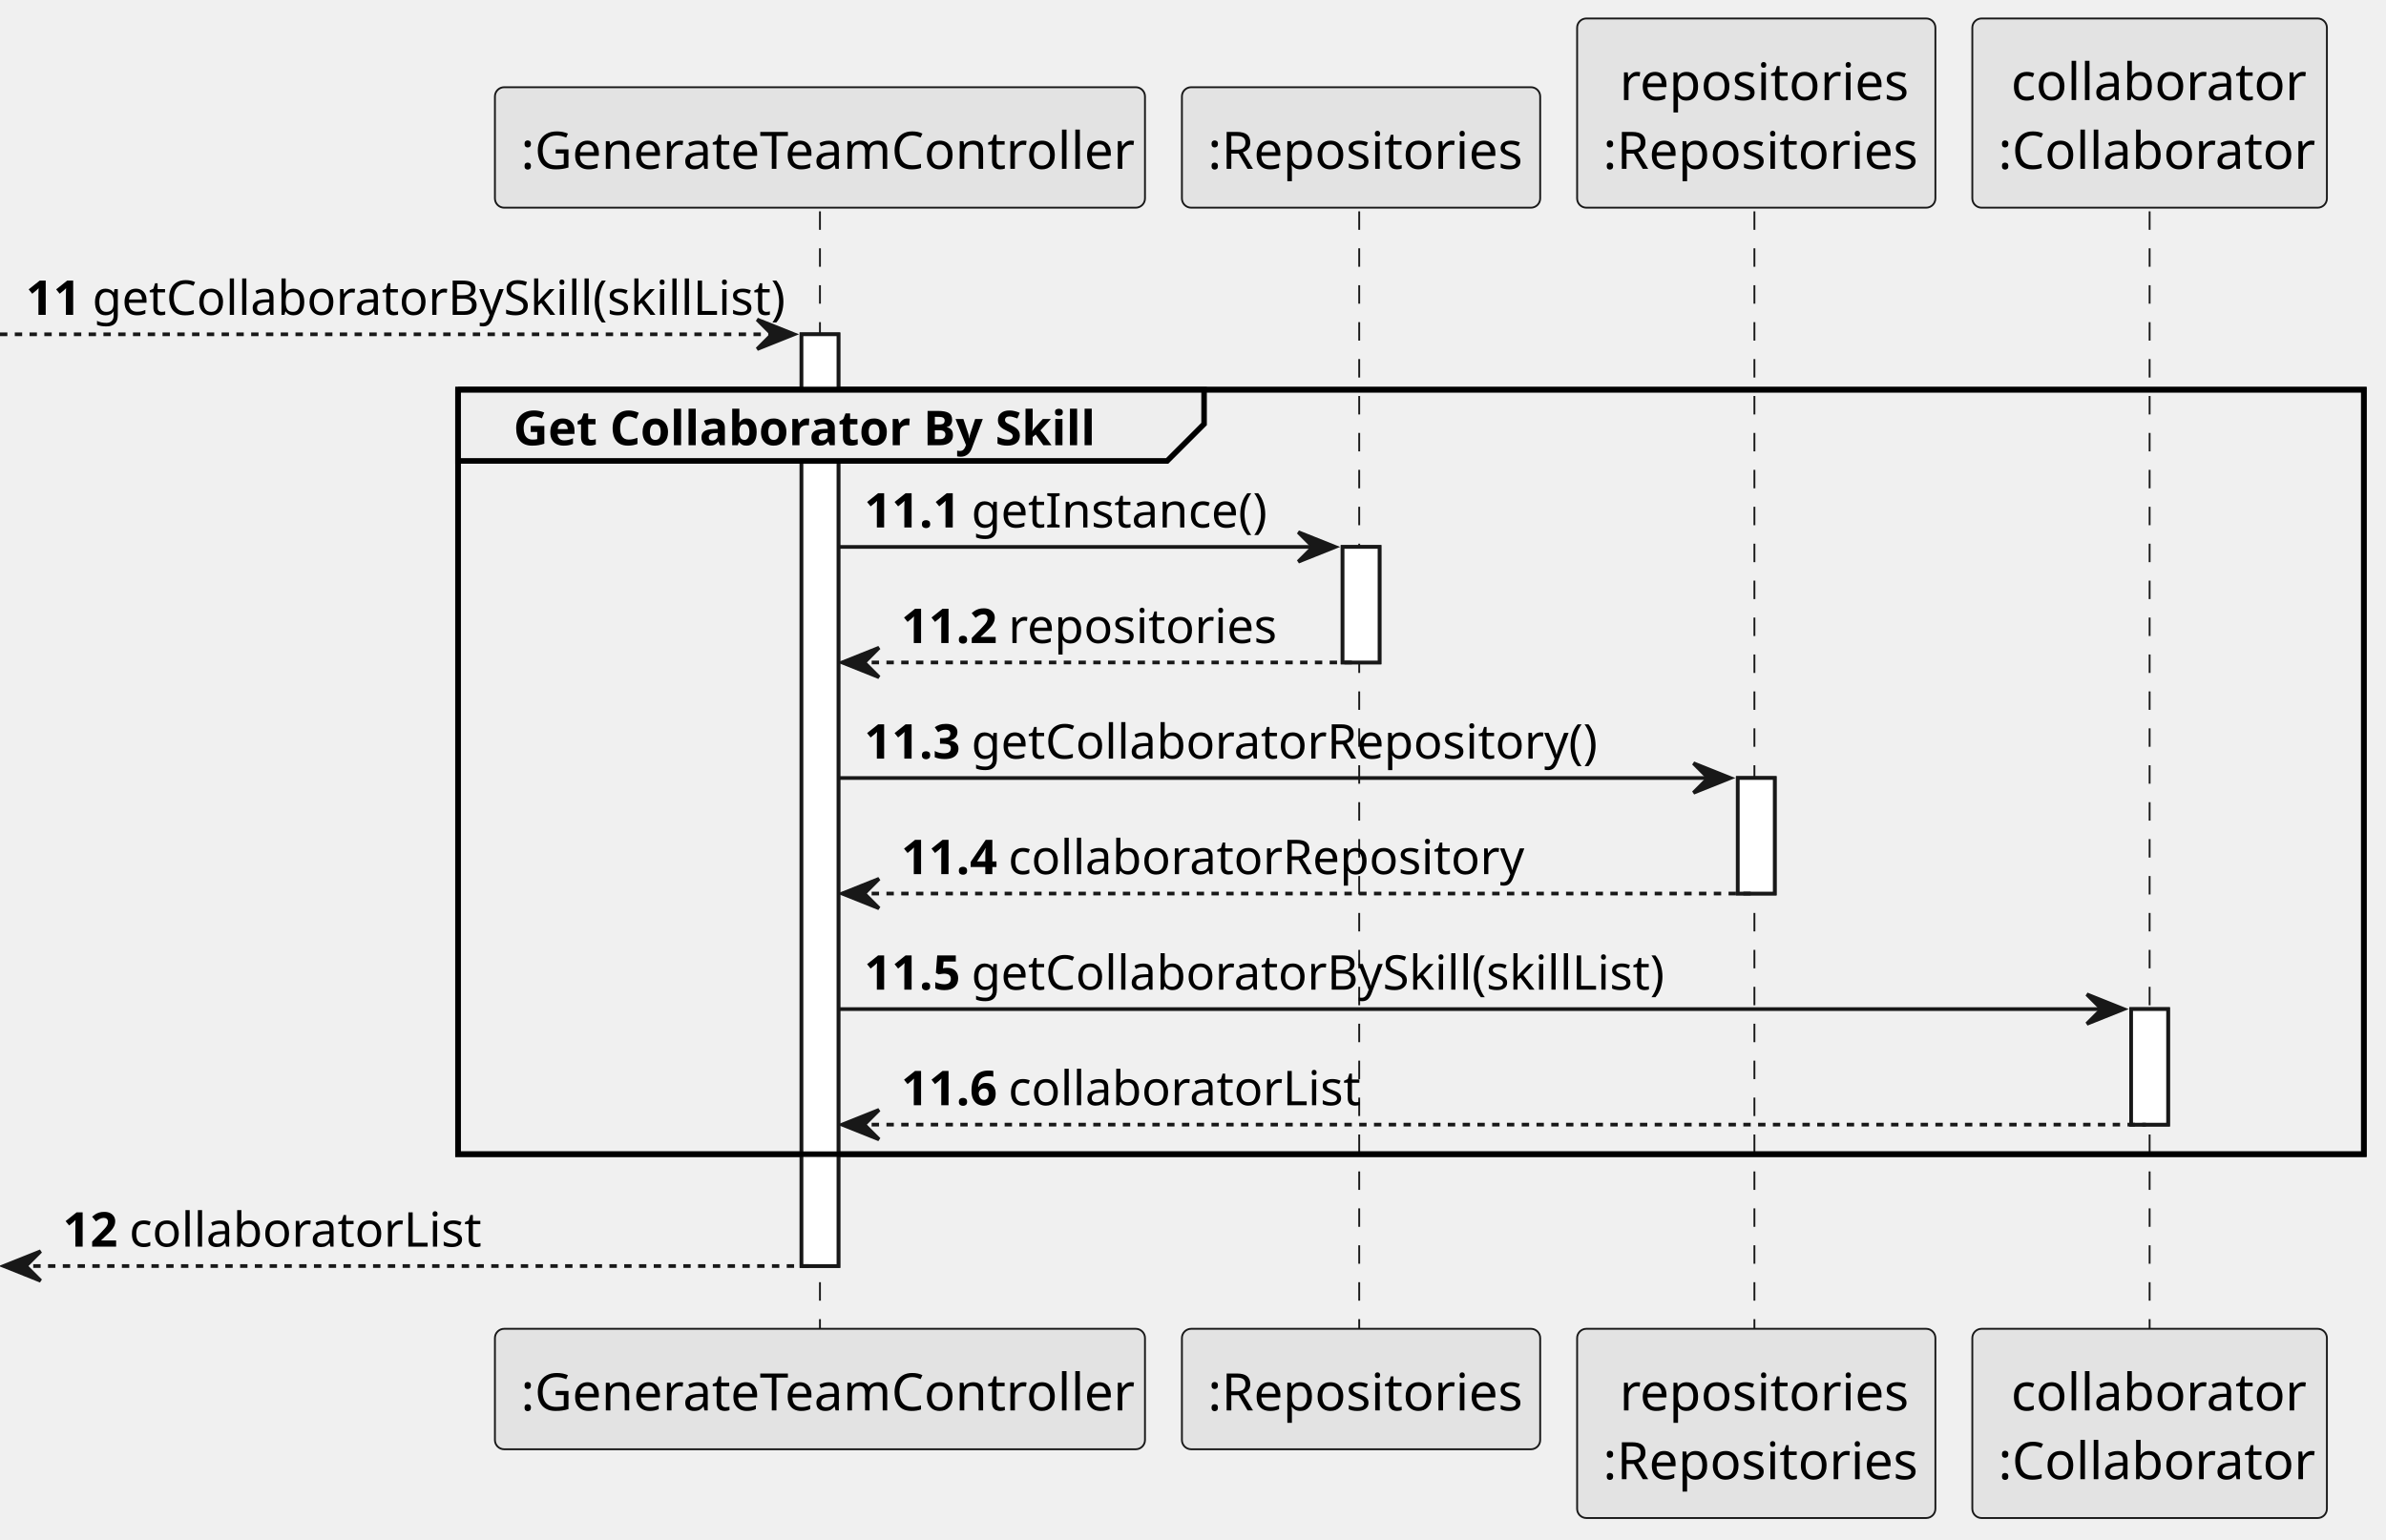
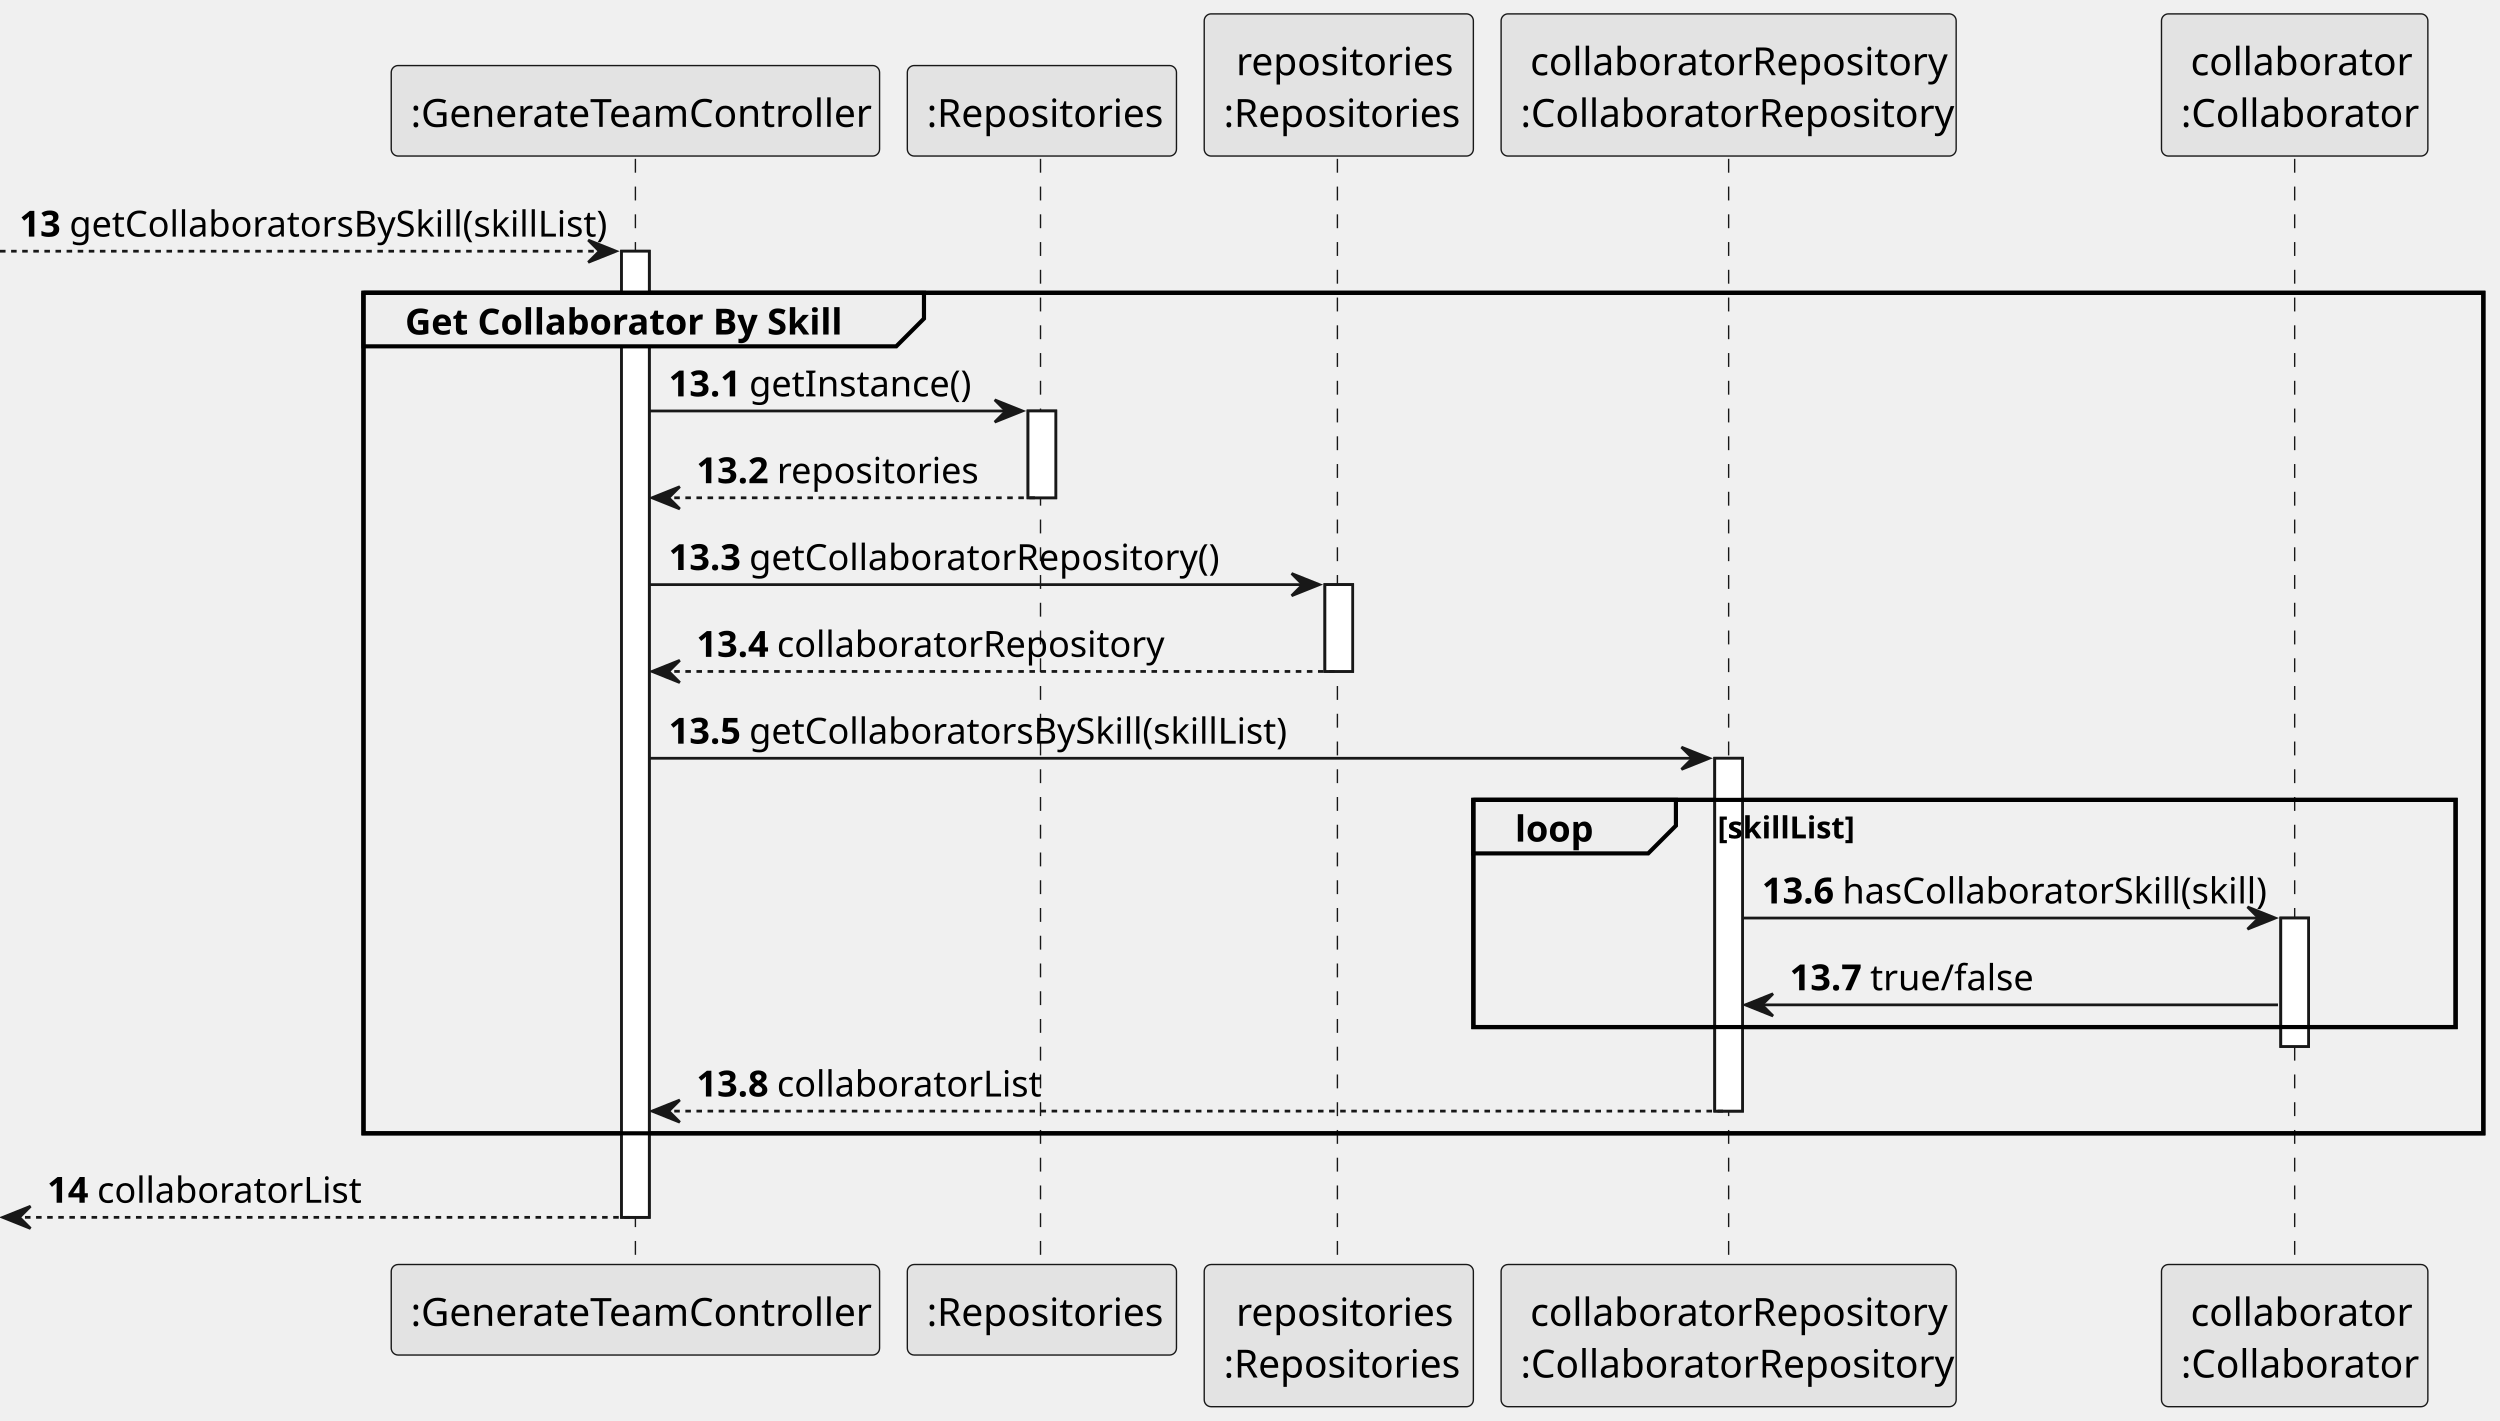
- <svg xmlns="http://www.w3.org/2000/svg" contentStyleType="text/css" height="417px" preserveAspectRatio="none" style="width:646px;height:417px;background:#FFFFFF;" version="1.1" viewBox="0 0 646 417" width="646px" zoomAndPan="magnify">
+ <svg xmlns="http://www.w3.org/2000/svg" contentStyleType="text/css" height="512px" preserveAspectRatio="none" style="width:901px;height:512px;background:#FFFFFF;" version="1.1" viewBox="0 0 901 512" width="901px" zoomAndPan="magnify">
  <defs />
  <g>
-     <rect fill="#FFFFFF" height="252.328" style="stroke:#181818;stroke-width:1.0;" width="10" x="217" y="90.533" />
-     <rect fill="#FFFFFF" height="31.291" style="stroke:#181818;stroke-width:1.0;" width="10" x="363.5" y="148.115" />
-     <rect fill="#FFFFFF" height="31.291" style="stroke:#181818;stroke-width:1.0;" width="10" x="470.5" y="210.697" />
-     <rect fill="#FFFFFF" height="31.291" style="stroke:#181818;stroke-width:1.0;" width="10" x="577" y="273.279" />
-     <rect fill="none" height="207.037" style="stroke:#000000;stroke-width:1.5;" width="516" x="124" y="105.533" />
-     <line style="stroke:#181818;stroke-width:0.5;stroke-dasharray:5.0,5.0;" x1="222" x2="222" y1="57.242" y2="360.861" />
-     <line style="stroke:#181818;stroke-width:0.5;stroke-dasharray:5.0,5.0;" x1="368" x2="368" y1="57.242" y2="360.861" />
-     <line style="stroke:#181818;stroke-width:0.5;stroke-dasharray:5.0,5.0;" x1="475" x2="475" y1="57.242" y2="360.861" />
-     <line style="stroke:#181818;stroke-width:0.5;stroke-dasharray:5.0,5.0;" x1="582" x2="582" y1="57.242" y2="360.861" />
-     <rect fill="#E3E3E3" height="32.621" rx="2.5" ry="2.5" style="stroke:#181818;stroke-width:0.5;" width="176" x="134" y="23.621" />
-     <text fill="#000000" font-family="sans-serif" font-size="14" lengthAdjust="spacing" textLength="162" x="141" y="45.728">:GenerateTeamController</text>
-     <rect fill="#E3E3E3" height="32.621" rx="2.5" ry="2.5" style="stroke:#181818;stroke-width:0.5;" width="176" x="134" y="359.861" />
-     <text fill="#000000" font-family="sans-serif" font-size="14" lengthAdjust="spacing" textLength="162" x="141" y="381.969">:GenerateTeamController</text>
-     <rect fill="#E3E3E3" height="32.621" rx="2.5" ry="2.5" style="stroke:#181818;stroke-width:0.5;" width="97" x="320" y="23.621" />
-     <text fill="#000000" font-family="sans-serif" font-size="14" lengthAdjust="spacing" textLength="83" x="327" y="45.728">:Repositories</text>
-     <rect fill="#E3E3E3" height="32.621" rx="2.5" ry="2.5" style="stroke:#181818;stroke-width:0.5;" width="97" x="320" y="359.861" />
-     <text fill="#000000" font-family="sans-serif" font-size="14" lengthAdjust="spacing" textLength="83" x="327" y="381.969">:Repositories</text>
-     <rect fill="#E3E3E3" height="51.242" rx="2.5" ry="2.5" style="stroke:#181818;stroke-width:0.5;" width="97" x="427" y="5" />
-     <text fill="#000000" font-family="sans-serif" font-size="14" lengthAdjust="spacing" textLength="74" x="438.5" y="27.107">repositories</text>
-     <text fill="#000000" font-family="sans-serif" font-size="14" lengthAdjust="spacing" textLength="83" x="434" y="45.728">:Repositories</text>
-     <rect fill="#E3E3E3" height="51.242" rx="2.5" ry="2.5" style="stroke:#181818;stroke-width:0.5;" width="97" x="427" y="359.861" />
-     <text fill="#000000" font-family="sans-serif" font-size="14" lengthAdjust="spacing" textLength="74" x="438.5" y="381.969">repositories</text>
-     <text fill="#000000" font-family="sans-serif" font-size="14" lengthAdjust="spacing" textLength="83" x="434" y="400.59">:Repositories</text>
-     <rect fill="#E3E3E3" height="51.242" rx="2.5" ry="2.5" style="stroke:#181818;stroke-width:0.5;" width="96" x="534" y="5" />
-     <text fill="#000000" font-family="sans-serif" font-size="14" lengthAdjust="spacing" textLength="75" x="544.5" y="27.107">collaborator</text>
-     <text fill="#000000" font-family="sans-serif" font-size="14" lengthAdjust="spacing" textLength="82" x="541" y="45.728">:Collaborator</text>
-     <rect fill="#E3E3E3" height="51.242" rx="2.5" ry="2.5" style="stroke:#181818;stroke-width:0.5;" width="96" x="534" y="359.861" />
-     <text fill="#000000" font-family="sans-serif" font-size="14" lengthAdjust="spacing" textLength="75" x="544.5" y="381.969">collaborator</text>
-     <text fill="#000000" font-family="sans-serif" font-size="14" lengthAdjust="spacing" textLength="82" x="541" y="400.59">:Collaborator</text>
-     <rect fill="#FFFFFF" height="252.328" style="stroke:#181818;stroke-width:1.0;" width="10" x="217" y="90.533" />
-     <rect fill="#FFFFFF" height="31.291" style="stroke:#181818;stroke-width:1.0;" width="10" x="363.5" y="148.115" />
-     <rect fill="#FFFFFF" height="31.291" style="stroke:#181818;stroke-width:1.0;" width="10" x="470.5" y="210.697" />
-     <rect fill="#FFFFFF" height="31.291" style="stroke:#181818;stroke-width:1.0;" width="10" x="577" y="273.279" />
-     <polygon fill="#181818" points="205,86.533,215,90.533,205,94.533,209,90.533" style="stroke:#181818;stroke-width:1.0;" />
-     <line style="stroke:#181818;stroke-width:1.0;stroke-dasharray:2.0,2.0;" x1="0" x2="211" y1="90.533" y2="90.533" />
-     <text fill="#000000" font-family="sans-serif" font-size="13" font-weight="bold" lengthAdjust="spacing" textLength="14" x="7" y="85.27">11</text>
-     <text fill="#000000" font-family="sans-serif" font-size="13" lengthAdjust="spacing" textLength="180" x="25" y="85.27">getCollaboratorBySkill(skillList)</text>
-     <path d="M124,105.533 L326,105.533 L326,114.824 L316,124.824 L124,124.824 L124,105.533 " fill="#EEEEEE" style="stroke:#000000;stroke-width:1.5;" />
-     <rect fill="none" height="207.037" style="stroke:#000000;stroke-width:1.5;" width="516" x="124" y="105.533" />
-     <text fill="#000000" font-family="sans-serif" font-size="13" font-weight="bold" lengthAdjust="spacing" textLength="157" x="139" y="120.561">Get Collaborator By Skill</text>
-     <polygon fill="#181818" points="351.5,144.115,361.5,148.115,351.5,152.115,355.5,148.115" style="stroke:#181818;stroke-width:1.0;" />
-     <line style="stroke:#181818;stroke-width:1.0;" x1="227" x2="357.5" y1="148.115" y2="148.115" />
-     <text fill="#000000" font-family="sans-serif" font-size="13" font-weight="bold" lengthAdjust="spacing" textLength="25" x="234" y="142.852">11.1</text>
-     <text fill="#000000" font-family="sans-serif" font-size="13" lengthAdjust="spacing" textLength="75" x="263" y="142.852">getInstance()</text>
-     <polygon fill="#181818" points="238,175.406,228,179.406,238,183.406,234,179.406" style="stroke:#181818;stroke-width:1.0;" />
-     <line style="stroke:#181818;stroke-width:1.0;stroke-dasharray:2.0,2.0;" x1="232" x2="367.5" y1="179.406" y2="179.406" />
-     <text fill="#000000" font-family="sans-serif" font-size="13" font-weight="bold" lengthAdjust="spacing" textLength="25" x="244" y="174.144">11.2</text>
-     <text fill="#000000" font-family="sans-serif" font-size="13" lengthAdjust="spacing" textLength="67" x="273" y="174.144">repositories</text>
-     <polygon fill="#181818" points="458.5,206.697,468.5,210.697,458.5,214.697,462.5,210.697" style="stroke:#181818;stroke-width:1.0;" />
-     <line style="stroke:#181818;stroke-width:1.0;" x1="227" x2="464.5" y1="210.697" y2="210.697" />
-     <text fill="#000000" font-family="sans-serif" font-size="13" font-weight="bold" lengthAdjust="spacing" textLength="25" x="234" y="205.435">11.3</text>
-     <text fill="#000000" font-family="sans-serif" font-size="13" lengthAdjust="spacing" textLength="157" x="263" y="205.435">getCollaboratorRepository()</text>
-     <polygon fill="#181818" points="238,237.988,228,241.988,238,245.988,234,241.988" style="stroke:#181818;stroke-width:1.0;" />
-     <line style="stroke:#181818;stroke-width:1.0;stroke-dasharray:2.0,2.0;" x1="232" x2="474.5" y1="241.988" y2="241.988" />
-     <text fill="#000000" font-family="sans-serif" font-size="13" font-weight="bold" lengthAdjust="spacing" textLength="25" x="244" y="236.726">11.4</text>
-     <text fill="#000000" font-family="sans-serif" font-size="13" lengthAdjust="spacing" textLength="129" x="273" y="236.726">collaboratorRepository</text>
-     <polygon fill="#181818" points="565,269.279,575,273.279,565,277.279,569,273.279" style="stroke:#181818;stroke-width:1.0;" />
-     <line style="stroke:#181818;stroke-width:1.0;" x1="227" x2="571" y1="273.279" y2="273.279" />
-     <text fill="#000000" font-family="sans-serif" font-size="13" font-weight="bold" lengthAdjust="spacing" textLength="25" x="234" y="268.017">11.5</text>
-     <text fill="#000000" font-family="sans-serif" font-size="13" lengthAdjust="spacing" textLength="180" x="263" y="268.017">getCollaboratorBySkill(skillList)</text>
-     <polygon fill="#181818" points="238,300.57,228,304.57,238,308.57,234,304.57" style="stroke:#181818;stroke-width:1.0;" />
-     <line style="stroke:#181818;stroke-width:1.0;stroke-dasharray:2.0,2.0;" x1="232" x2="581" y1="304.57" y2="304.57" />
-     <text fill="#000000" font-family="sans-serif" font-size="13" font-weight="bold" lengthAdjust="spacing" textLength="25" x="244" y="299.308">11.6</text>
-     <text fill="#000000" font-family="sans-serif" font-size="13" lengthAdjust="spacing" textLength="88" x="273" y="299.308">collaboratorList</text>
-     <polygon fill="#181818" points="11,338.861,1,342.861,11,346.861,7,342.861" style="stroke:#181818;stroke-width:1.0;" />
-     <line style="stroke:#181818;stroke-width:1.0;stroke-dasharray:2.0,2.0;" x1="5" x2="221" y1="342.861" y2="342.861" />
-     <text fill="#000000" font-family="sans-serif" font-size="13" font-weight="bold" lengthAdjust="spacing" textLength="14" x="17" y="337.599">12</text>
-     <text fill="#000000" font-family="sans-serif" font-size="13" lengthAdjust="spacing" textLength="88" x="35" y="337.599">collaboratorList</text>
+     <rect fill="#FFFFFF" height="348.201" style="stroke:#181818;stroke-width:1.0;" width="10" x="224" y="90.533" />
+     <rect fill="#FFFFFF" height="31.291" style="stroke:#181818;stroke-width:1.0;" width="10" x="370.5" y="148.115" />
+     <rect fill="#FFFFFF" height="31.291" style="stroke:#181818;stroke-width:1.0;" width="10" x="477.5" y="210.697" />
+     <rect fill="#FFFFFF" height="127.164" style="stroke:#181818;stroke-width:1.0;" width="10" x="618" y="273.279" />
+     <rect fill="#FFFFFF" height="46.291" style="stroke:#181818;stroke-width:1.0;" width="10" x="822" y="330.861" />
+     <rect fill="none" height="302.91" style="stroke:#000000;stroke-width:1.5;" width="764" x="131" y="105.533" />
+     <rect fill="none" height="81.873" style="stroke:#000000;stroke-width:1.5;" width="354" x="531" y="288.279" />
+     <line style="stroke:#181818;stroke-width:0.5;stroke-dasharray:5.0,5.0;" x1="229" x2="229" y1="57.242" y2="456.734" />
+     <line style="stroke:#181818;stroke-width:0.5;stroke-dasharray:5.0,5.0;" x1="375" x2="375" y1="57.242" y2="456.734" />
+     <line style="stroke:#181818;stroke-width:0.5;stroke-dasharray:5.0,5.0;" x1="482" x2="482" y1="57.242" y2="456.734" />
+     <line style="stroke:#181818;stroke-width:0.5;stroke-dasharray:5.0,5.0;" x1="623" x2="623" y1="57.242" y2="456.734" />
+     <line style="stroke:#181818;stroke-width:0.5;stroke-dasharray:5.0,5.0;" x1="827" x2="827" y1="57.242" y2="456.734" />
+     <rect fill="#E3E3E3" height="32.621" rx="2.5" ry="2.5" style="stroke:#181818;stroke-width:0.5;" width="176" x="141" y="23.621" />
+     <text fill="#000000" font-family="sans-serif" font-size="14" lengthAdjust="spacing" textLength="162" x="148" y="45.728">:GenerateTeamController</text>
+     <rect fill="#E3E3E3" height="32.621" rx="2.5" ry="2.5" style="stroke:#181818;stroke-width:0.5;" width="176" x="141" y="455.734" />
+     <text fill="#000000" font-family="sans-serif" font-size="14" lengthAdjust="spacing" textLength="162" x="148" y="477.842">:GenerateTeamController</text>
+     <rect fill="#E3E3E3" height="32.621" rx="2.5" ry="2.5" style="stroke:#181818;stroke-width:0.5;" width="97" x="327" y="23.621" />
+     <text fill="#000000" font-family="sans-serif" font-size="14" lengthAdjust="spacing" textLength="83" x="334" y="45.728">:Repositories</text>
+     <rect fill="#E3E3E3" height="32.621" rx="2.5" ry="2.5" style="stroke:#181818;stroke-width:0.5;" width="97" x="327" y="455.734" />
+     <text fill="#000000" font-family="sans-serif" font-size="14" lengthAdjust="spacing" textLength="83" x="334" y="477.842">:Repositories</text>
+     <rect fill="#E3E3E3" height="51.242" rx="2.5" ry="2.5" style="stroke:#181818;stroke-width:0.5;" width="97" x="434" y="5" />
+     <text fill="#000000" font-family="sans-serif" font-size="14" lengthAdjust="spacing" textLength="74" x="445.5" y="27.107">repositories</text>
+     <text fill="#000000" font-family="sans-serif" font-size="14" lengthAdjust="spacing" textLength="83" x="441" y="45.728">:Repositories</text>
+     <rect fill="#E3E3E3" height="51.242" rx="2.5" ry="2.5" style="stroke:#181818;stroke-width:0.5;" width="97" x="434" y="455.734" />
+     <text fill="#000000" font-family="sans-serif" font-size="14" lengthAdjust="spacing" textLength="74" x="445.5" y="477.842">repositories</text>
+     <text fill="#000000" font-family="sans-serif" font-size="14" lengthAdjust="spacing" textLength="83" x="441" y="496.463">:Repositories</text>
+     <rect fill="#E3E3E3" height="51.242" rx="2.5" ry="2.5" style="stroke:#181818;stroke-width:0.5;" width="164" x="541" y="5" />
+     <text fill="#000000" font-family="sans-serif" font-size="14" lengthAdjust="spacing" textLength="143" x="551.5" y="27.107">collaboratorRepository</text>
+     <text fill="#000000" font-family="sans-serif" font-size="14" lengthAdjust="spacing" textLength="150" x="548" y="45.728">:CollaboratorRepository</text>
+     <rect fill="#E3E3E3" height="51.242" rx="2.5" ry="2.5" style="stroke:#181818;stroke-width:0.5;" width="164" x="541" y="455.734" />
+     <text fill="#000000" font-family="sans-serif" font-size="14" lengthAdjust="spacing" textLength="143" x="551.5" y="477.842">collaboratorRepository</text>
+     <text fill="#000000" font-family="sans-serif" font-size="14" lengthAdjust="spacing" textLength="150" x="548" y="496.463">:CollaboratorRepository</text>
+     <rect fill="#E3E3E3" height="51.242" rx="2.5" ry="2.5" style="stroke:#181818;stroke-width:0.5;" width="96" x="779" y="5" />
+     <text fill="#000000" font-family="sans-serif" font-size="14" lengthAdjust="spacing" textLength="75" x="789.5" y="27.107">collaborator</text>
+     <text fill="#000000" font-family="sans-serif" font-size="14" lengthAdjust="spacing" textLength="82" x="786" y="45.728">:Collaborator</text>
+     <rect fill="#E3E3E3" height="51.242" rx="2.5" ry="2.5" style="stroke:#181818;stroke-width:0.5;" width="96" x="779" y="455.734" />
+     <text fill="#000000" font-family="sans-serif" font-size="14" lengthAdjust="spacing" textLength="75" x="789.5" y="477.842">collaborator</text>
+     <text fill="#000000" font-family="sans-serif" font-size="14" lengthAdjust="spacing" textLength="82" x="786" y="496.463">:Collaborator</text>
+     <rect fill="#FFFFFF" height="348.201" style="stroke:#181818;stroke-width:1.0;" width="10" x="224" y="90.533" />
+     <rect fill="#FFFFFF" height="31.291" style="stroke:#181818;stroke-width:1.0;" width="10" x="370.5" y="148.115" />
+     <rect fill="#FFFFFF" height="31.291" style="stroke:#181818;stroke-width:1.0;" width="10" x="477.5" y="210.697" />
+     <rect fill="#FFFFFF" height="127.164" style="stroke:#181818;stroke-width:1.0;" width="10" x="618" y="273.279" />
+     <rect fill="#FFFFFF" height="46.291" style="stroke:#181818;stroke-width:1.0;" width="10" x="822" y="330.861" />
+     <polygon fill="#181818" points="212,86.533,222,90.533,212,94.533,216,90.533" style="stroke:#181818;stroke-width:1.0;" />
+     <line style="stroke:#181818;stroke-width:1.0;stroke-dasharray:2.0,2.0;" x1="0" x2="218" y1="90.533" y2="90.533" />
+     <text fill="#000000" font-family="sans-serif" font-size="13" font-weight="bold" lengthAdjust="spacing" textLength="14" x="7" y="85.27">13</text>
+     <text fill="#000000" font-family="sans-serif" font-size="13" lengthAdjust="spacing" textLength="187" x="25" y="85.27">getCollaboratorsBySkill(skillList)</text>
+     <path d="M131,105.533 L333,105.533 L333,114.824 L323,124.824 L131,124.824 L131,105.533 " fill="#EEEEEE" style="stroke:#000000;stroke-width:1.5;" />
+     <rect fill="none" height="302.91" style="stroke:#000000;stroke-width:1.5;" width="764" x="131" y="105.533" />
+     <text fill="#000000" font-family="sans-serif" font-size="13" font-weight="bold" lengthAdjust="spacing" textLength="157" x="146" y="120.561">Get Collaborator By Skill</text>
+     <polygon fill="#181818" points="358.5,144.115,368.5,148.115,358.5,152.115,362.5,148.115" style="stroke:#181818;stroke-width:1.0;" />
+     <line style="stroke:#181818;stroke-width:1.0;" x1="234" x2="364.5" y1="148.115" y2="148.115" />
+     <text fill="#000000" font-family="sans-serif" font-size="13" font-weight="bold" lengthAdjust="spacing" textLength="25" x="241" y="142.852">13.1</text>
+     <text fill="#000000" font-family="sans-serif" font-size="13" lengthAdjust="spacing" textLength="75" x="270" y="142.852">getInstance()</text>
+     <polygon fill="#181818" points="245,175.406,235,179.406,245,183.406,241,179.406" style="stroke:#181818;stroke-width:1.0;" />
+     <line style="stroke:#181818;stroke-width:1.0;stroke-dasharray:2.0,2.0;" x1="239" x2="374.5" y1="179.406" y2="179.406" />
+     <text fill="#000000" font-family="sans-serif" font-size="13" font-weight="bold" lengthAdjust="spacing" textLength="25" x="251" y="174.144">13.2</text>
+     <text fill="#000000" font-family="sans-serif" font-size="13" lengthAdjust="spacing" textLength="67" x="280" y="174.144">repositories</text>
+     <polygon fill="#181818" points="465.5,206.697,475.5,210.697,465.5,214.697,469.5,210.697" style="stroke:#181818;stroke-width:1.0;" />
+     <line style="stroke:#181818;stroke-width:1.0;" x1="234" x2="471.5" y1="210.697" y2="210.697" />
+     <text fill="#000000" font-family="sans-serif" font-size="13" font-weight="bold" lengthAdjust="spacing" textLength="25" x="241" y="205.435">13.3</text>
+     <text fill="#000000" font-family="sans-serif" font-size="13" lengthAdjust="spacing" textLength="157" x="270" y="205.435">getCollaboratorRepository()</text>
+     <polygon fill="#181818" points="245,237.988,235,241.988,245,245.988,241,241.988" style="stroke:#181818;stroke-width:1.0;" />
+     <line style="stroke:#181818;stroke-width:1.0;stroke-dasharray:2.0,2.0;" x1="239" x2="481.5" y1="241.988" y2="241.988" />
+     <text fill="#000000" font-family="sans-serif" font-size="13" font-weight="bold" lengthAdjust="spacing" textLength="25" x="251" y="236.726">13.4</text>
+     <text fill="#000000" font-family="sans-serif" font-size="13" lengthAdjust="spacing" textLength="129" x="280" y="236.726">collaboratorRepository</text>
+     <polygon fill="#181818" points="606,269.279,616,273.279,606,277.279,610,273.279" style="stroke:#181818;stroke-width:1.0;" />
+     <line style="stroke:#181818;stroke-width:1.0;" x1="234" x2="612" y1="273.279" y2="273.279" />
+     <text fill="#000000" font-family="sans-serif" font-size="13" font-weight="bold" lengthAdjust="spacing" textLength="25" x="241" y="268.017">13.5</text>
+     <text fill="#000000" font-family="sans-serif" font-size="13" lengthAdjust="spacing" textLength="187" x="270" y="268.017">getCollaboratorsBySkill(skillList)</text>
+     <path d="M531,288.279 L604,288.279 L604,297.57 L594,307.57 L531,307.57 L531,288.279 " fill="#EEEEEE" style="stroke:#000000;stroke-width:1.5;" />
+     <rect fill="none" height="81.873" style="stroke:#000000;stroke-width:1.5;" width="354" x="531" y="288.279" />
+     <text fill="#000000" font-family="sans-serif" font-size="13" font-weight="bold" lengthAdjust="spacing" textLength="28" x="546" y="303.308">loop</text>
+     <text fill="#000000" font-family="sans-serif" font-size="11" font-weight="bold" lengthAdjust="spacing" textLength="52" x="619" y="302.149">[skillList]</text>
+     <polygon fill="#181818" points="810,326.861,820,330.861,810,334.861,814,330.861" style="stroke:#181818;stroke-width:1.0;" />
+     <line style="stroke:#181818;stroke-width:1.0;" x1="628" x2="816" y1="330.861" y2="330.861" />
+     <text fill="#000000" font-family="sans-serif" font-size="13" font-weight="bold" lengthAdjust="spacing" textLength="25" x="635" y="325.599">13.6</text>
+     <text fill="#000000" font-family="sans-serif" font-size="13" lengthAdjust="spacing" textLength="146" x="664" y="325.599">hasCollaboratorSkill(skill)</text>
+     <polygon fill="#181818" points="639,358.152,629,362.152,639,366.152,635,362.152" style="stroke:#181818;stroke-width:1.0;" />
+     <line style="stroke:#181818;stroke-width:1.0;" x1="633" x2="821" y1="362.152" y2="362.152" />
+     <text fill="#000000" font-family="sans-serif" font-size="13" font-weight="bold" lengthAdjust="spacing" textLength="25" x="645" y="356.89">13.7</text>
+     <text fill="#000000" font-family="sans-serif" font-size="13" lengthAdjust="spacing" textLength="53" x="674" y="356.89">true/false</text>
+     <polygon fill="#181818" points="245,396.443,235,400.443,245,404.443,241,400.443" style="stroke:#181818;stroke-width:1.0;" />
+     <line style="stroke:#181818;stroke-width:1.0;stroke-dasharray:2.0,2.0;" x1="239" x2="622" y1="400.443" y2="400.443" />
+     <text fill="#000000" font-family="sans-serif" font-size="13" font-weight="bold" lengthAdjust="spacing" textLength="25" x="251" y="395.181">13.8</text>
+     <text fill="#000000" font-family="sans-serif" font-size="13" lengthAdjust="spacing" textLength="88" x="280" y="395.181">collaboratorList</text>
+     <polygon fill="#181818" points="11,434.734,1,438.734,11,442.734,7,438.734" style="stroke:#181818;stroke-width:1.0;" />
+     <line style="stroke:#181818;stroke-width:1.0;stroke-dasharray:2.0,2.0;" x1="5" x2="228" y1="438.734" y2="438.734" />
+     <text fill="#000000" font-family="sans-serif" font-size="13" font-weight="bold" lengthAdjust="spacing" textLength="14" x="17" y="433.472">14</text>
+     <text fill="#000000" font-family="sans-serif" font-size="13" lengthAdjust="spacing" textLength="88" x="35" y="433.472">collaboratorList</text>
  </g>
</svg>
